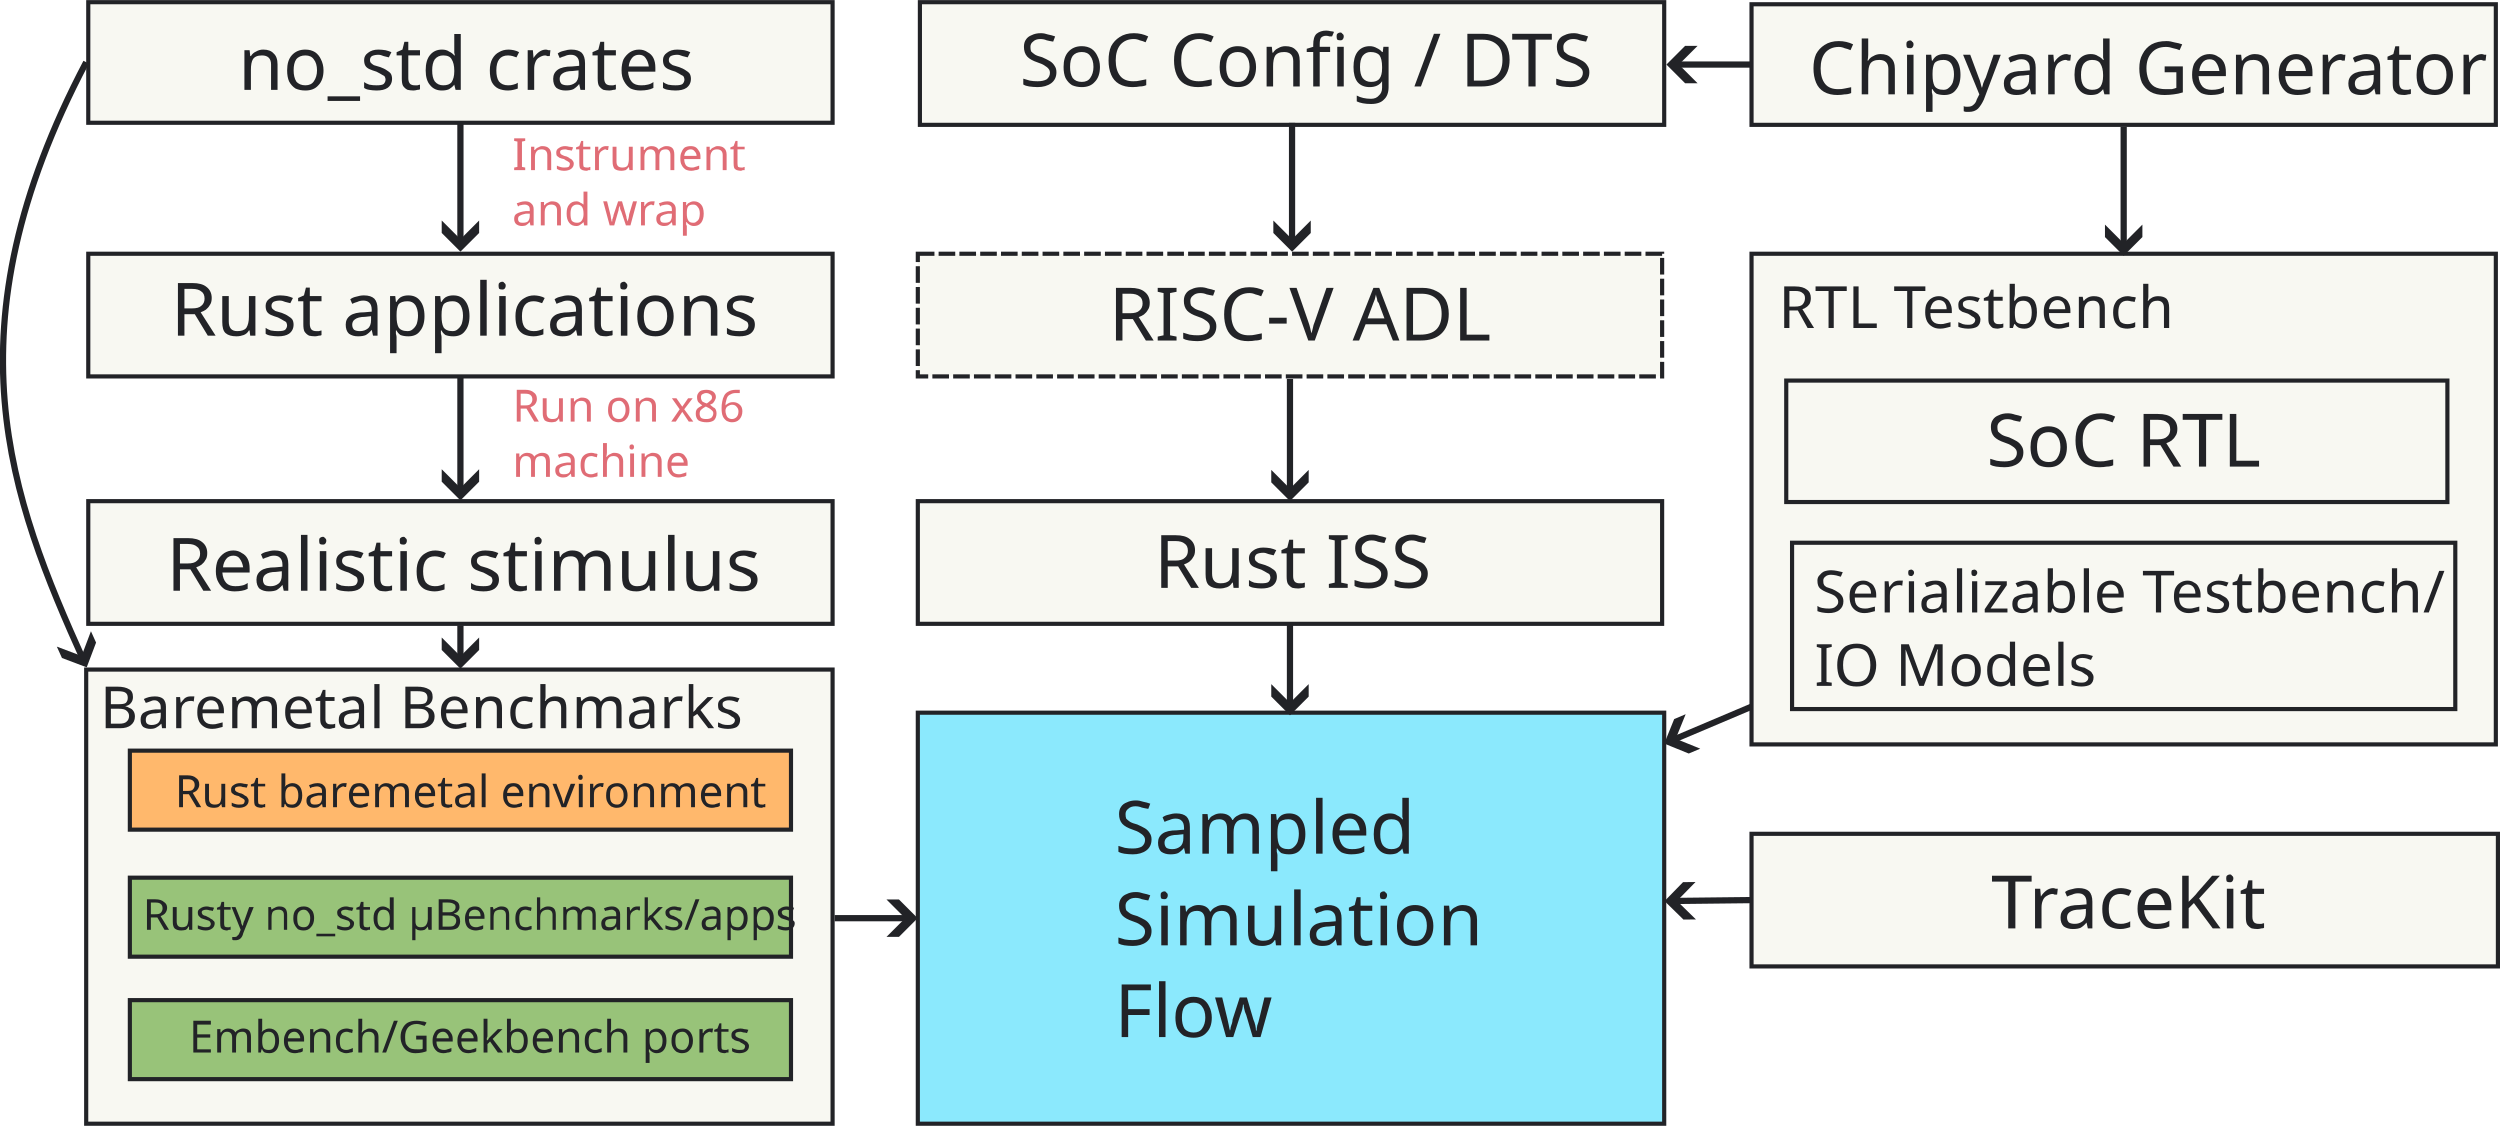
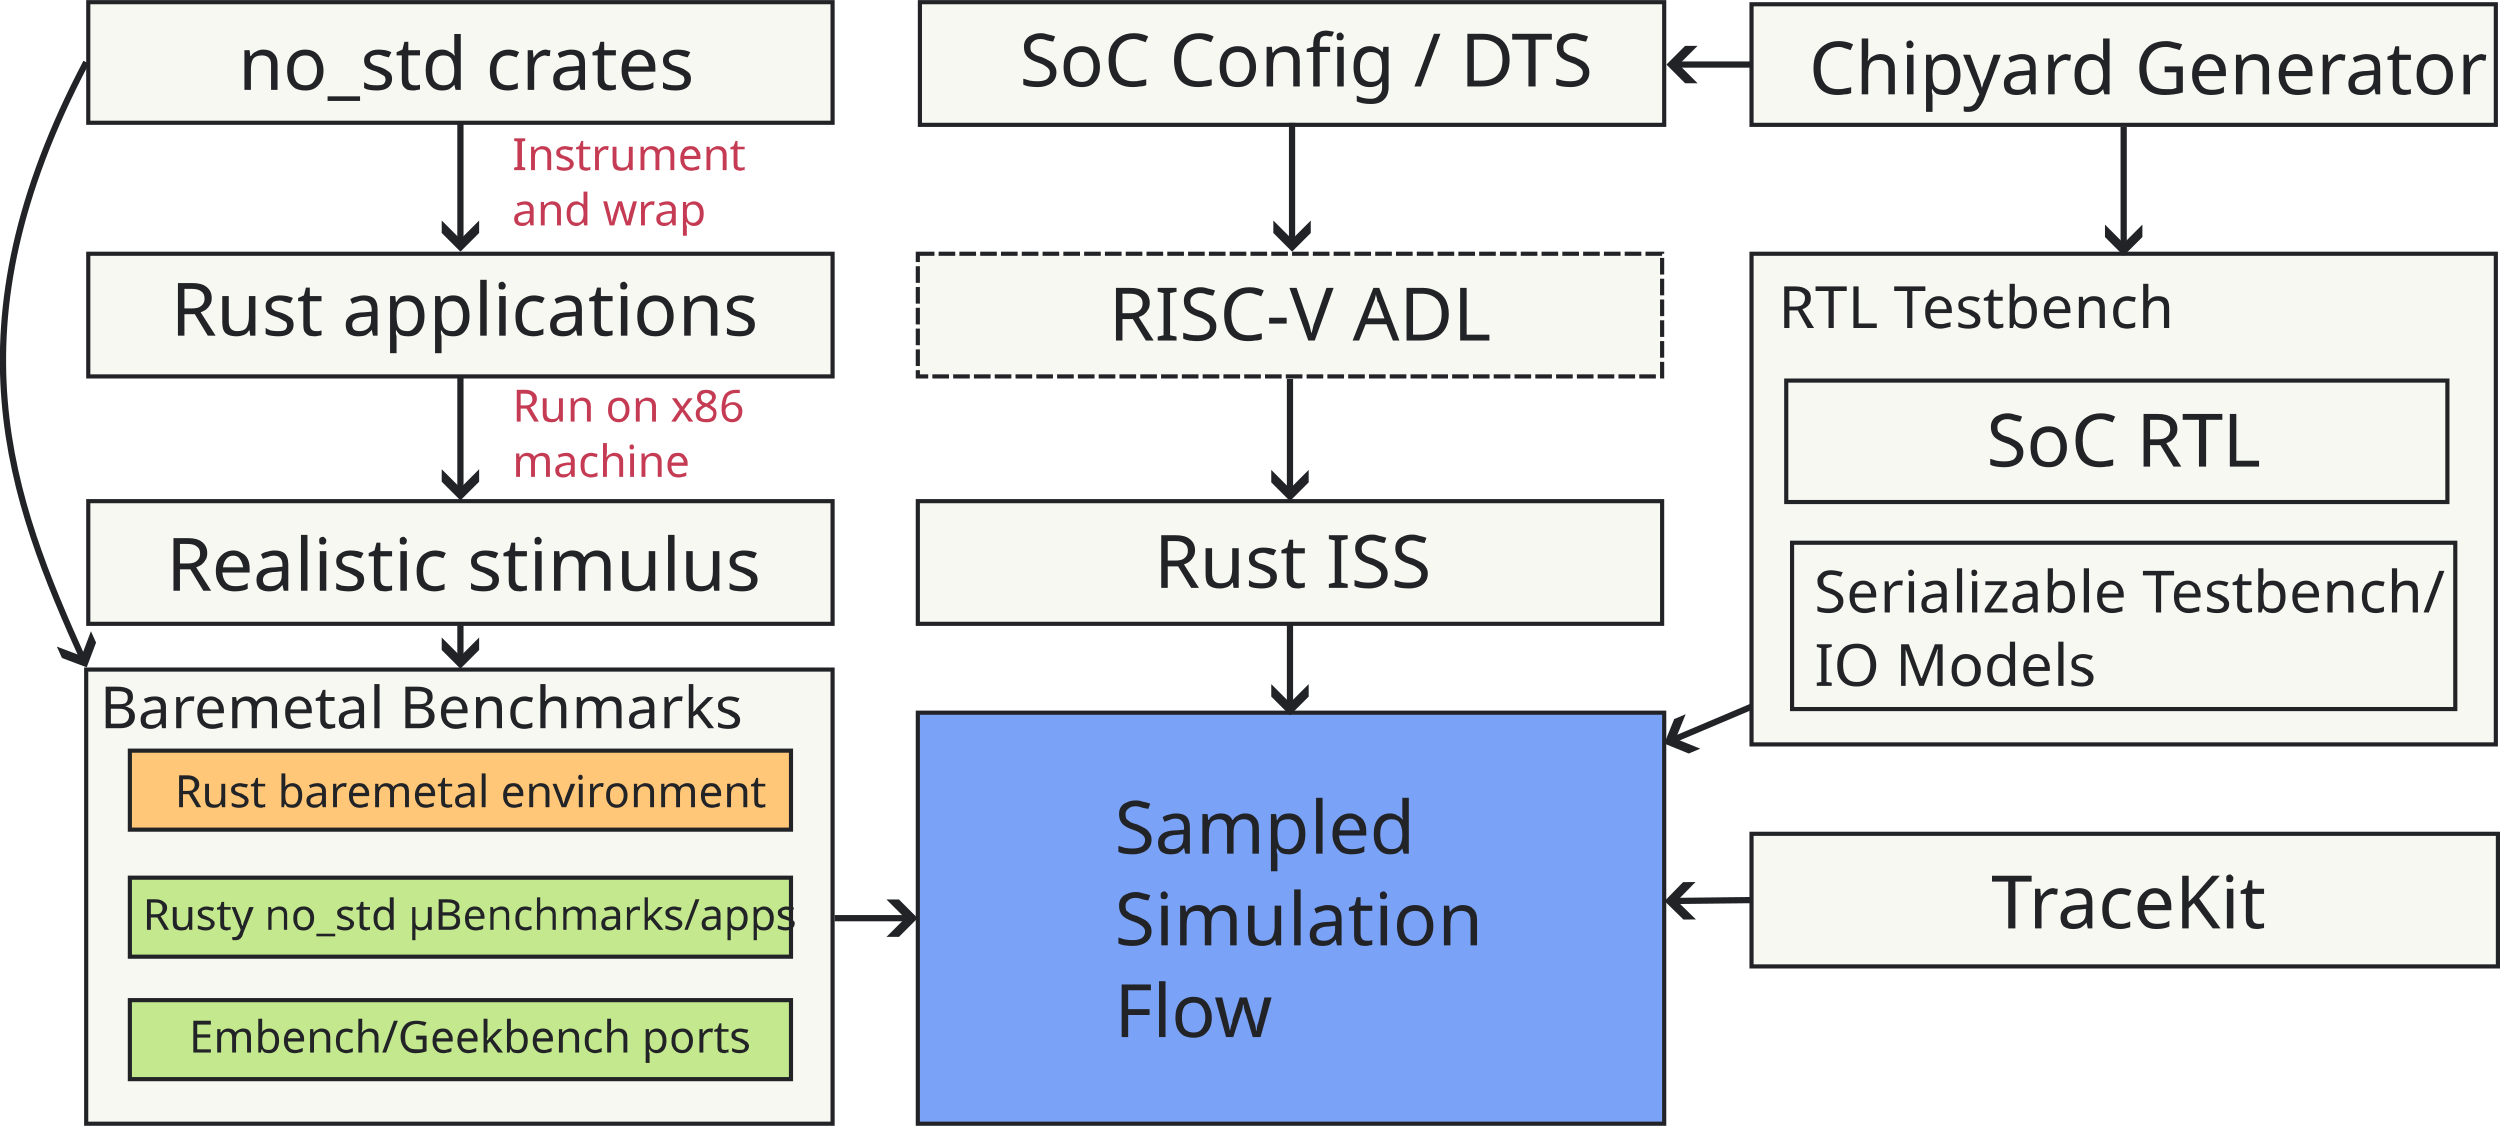
<svg xmlns="http://www.w3.org/2000/svg" width="2.367in" height="1.066in" viewBox="0 0 60.123 27.072" version="1.1" id="svg1">
  <defs id="defs1">
    <marker style="overflow:visible" id="marker6" refX="0" refY="0" orient="auto-start-reverse" markerWidth="1" markerHeight="1" viewBox="0 0 1 1" preserveAspectRatio="xMidYMid">
      <path style="fill:context-stroke;fill-rule:evenodd;stroke:none" d="m 1,0 -3,3 h -2 l 3,-3 -3,-3 h 2 z" id="path6" />
    </marker>
    <marker style="overflow:visible" id="ArrowWideHeavy" refX="0" refY="0" orient="auto-start-reverse" markerWidth="1" markerHeight="1" viewBox="0 0 1 1" preserveAspectRatio="xMidYMid">
      <path style="fill:context-stroke;fill-rule:evenodd;stroke:none" d="m 1,0 -3,3 h -2 l 3,-3 -3,-3 h 2 z" id="path3" />
    </marker>
    <symbol id="AigaSymbols.svg:DownArrow">
      <path d="M 36,63 14,41 V 26 L 30,42 V 10 H 42 V 42 L 58,26 v 15 z" style="stroke:none" id="path284" />
    </symbol>
    <marker style="overflow:visible" id="ArrowWideHeavy-8" refX="0" refY="0" orient="auto-start-reverse" markerWidth="1" markerHeight="1" viewBox="0 0 1 1" preserveAspectRatio="xMidYMid">
      <path style="fill:context-stroke;fill-rule:evenodd;stroke:none" d="m 1,0 -3,3 h -2 l 3,-3 -3,-3 h 2 z" id="path3-6" />
    </marker>
    <marker style="overflow:visible" id="ArrowWideHeavy-4" refX="0" refY="0" orient="auto-start-reverse" markerWidth="1" markerHeight="1" viewBox="0 0 1 1" preserveAspectRatio="xMidYMid">
      <path style="fill:context-stroke;fill-rule:evenodd;stroke:none" d="m 1,0 -3,3 h -2 l 3,-3 -3,-3 h 2 z" id="path3-7" />
    </marker>
    <marker style="overflow:visible" id="ArrowWideHeavy-83" refX="0" refY="0" orient="auto-start-reverse" markerWidth="1" markerHeight="1" viewBox="0 0 1 1" preserveAspectRatio="xMidYMid">
      <path style="fill:context-stroke;fill-rule:evenodd;stroke:none" d="m 1,0 -3,3 h -2 l 3,-3 -3,-3 h 2 z" id="path3-0" />
    </marker>
    <marker style="overflow:visible" id="ArrowWideHeavy-83-9" refX="0" refY="0" orient="auto-start-reverse" markerWidth="1" markerHeight="1" viewBox="0 0 1 1" preserveAspectRatio="xMidYMid">
      <path style="fill:context-stroke;fill-rule:evenodd;stroke:none" d="m 1,0 -3,3 h -2 l 3,-3 -3,-3 h 2 z" id="path3-0-7" />
    </marker>
    <marker style="overflow:visible" id="ArrowWideHeavy-4-4" refX="0" refY="0" orient="auto-start-reverse" markerWidth="1" markerHeight="1" viewBox="0 0 1 1" preserveAspectRatio="xMidYMid">
      <path style="fill:context-stroke;fill-rule:evenodd;stroke:none" d="m 1,0 -3,3 h -2 l 3,-3 -3,-3 h 2 z" id="path3-7-9" />
    </marker>
    <marker style="overflow:visible" id="ArrowWideHeavy-4-9" refX="0" refY="0" orient="auto-start-reverse" markerWidth="1" markerHeight="1" viewBox="0 0 1 1" preserveAspectRatio="xMidYMid">
      <path style="fill:context-stroke;fill-rule:evenodd;stroke:none" d="m 1,0 -3,3 h -2 l 3,-3 -3,-3 h 2 z" id="path3-7-6" />
    </marker>
    <marker style="overflow:visible" id="ArrowWideHeavy-83-9-7" refX="0" refY="0" orient="auto-start-reverse" markerWidth="1" markerHeight="1" viewBox="0 0 1 1" preserveAspectRatio="xMidYMid">
      <path style="fill:context-stroke;fill-rule:evenodd;stroke:none" d="m 1,0 -3,3 h -2 l 3,-3 -3,-3 h 2 z" id="path3-0-7-3" />
    </marker>
    <marker style="overflow:visible" id="ArrowWideHeavy-83-9-5" refX="0" refY="0" orient="auto-start-reverse" markerWidth="1" markerHeight="1" viewBox="0 0 1 1" preserveAspectRatio="xMidYMid">
      <path style="fill:context-stroke;fill-rule:evenodd;stroke:none" d="m 1,0 -3,3 h -2 l 3,-3 -3,-3 h 2 z" id="path3-0-7-6" />
    </marker>
    <marker style="overflow:visible" id="ArrowWideHeavy-83-9-6" refX="0" refY="0" orient="auto-start-reverse" markerWidth="1" markerHeight="1" viewBox="0 0 1 1" preserveAspectRatio="xMidYMid">
      <path style="fill:context-stroke;fill-rule:evenodd;stroke:none" d="m 1,0 -3,3 h -2 l 3,-3 -3,-3 h 2 z" id="path3-0-7-4" />
    </marker>
    <marker style="overflow:visible" id="ArrowWideHeavy-8-7" refX="0" refY="0" orient="auto-start-reverse" markerWidth="1" markerHeight="1" viewBox="0 0 1 1" preserveAspectRatio="xMidYMid">
      <path style="fill:context-stroke;fill-rule:evenodd;stroke:none" d="m 1,0 -3,3 h -2 l 3,-3 -3,-3 h 2 z" id="path3-6-5" />
    </marker>
  </defs>
  <g id="layer1" style="display:inline" transform="translate(-3.927202,-4.95)">
    <rect style="fill:#f8f8f2;stroke:#222327;stroke-width:0.1;stroke-dasharray:none" id="rect4" width="17.9" height="2.9" x="6.05" y="5" />
    <text xml:space="preserve" style="font-style:normal;font-variant:normal;font-weight:normal;font-stretch:normal;font-size:1.764px;font-family:'Fira Sans';-inkscape-font-specification:'Fira Sans, Normal';font-variant-ligatures:normal;font-variant-caps:normal;font-variant-numeric:normal;font-variant-east-asian:normal;text-align:start;writing-mode:lr-tb;direction:ltr;white-space:pre-wrap;shape-inside:url(#rect4);display:inline;fill:#222327;fill-opacity:1;stroke:none;stroke-width:0.254" x="8.803" y="12.428" id="text1" transform="translate(3.598089,0.510901)">
-       <tspan x="6.051" y="6.595" id="tspan1">no_std crates</tspan>
+       <tspan x="6.051" y="6.595" id="tspan23">no_std crates</tspan>
    </text>
    <rect style="display:inline;fill:#f8f8f2;stroke:#222327;stroke-width:0.1;stroke-dasharray:none" id="rect4-0" width="17.9" height="2.95" x="6.05" y="11.05" />
    <text xml:space="preserve" style="font-style:normal;font-variant:normal;font-weight:normal;font-stretch:normal;font-size:1.764px;font-family:'Fira Sans';-inkscape-font-specification:'Fira Sans, Normal';font-variant-ligatures:normal;font-variant-caps:normal;font-variant-numeric:normal;font-variant-east-asian:normal;text-align:start;writing-mode:lr-tb;direction:ltr;white-space:pre-wrap;shape-inside:url(#rect4-0);display:inline;fill:#222327;fill-opacity:1;stroke:none;stroke-width:0.254" x="8.803" y="12.428" id="text1-5" transform="translate(1.983621,0.3716955)">
-       <tspan x="6.051" y="12.646" id="tspan2">Rust applications</tspan>
+       <tspan x="6.051" y="12.646" id="tspan24">Rust applications</tspan>
    </text>
    <rect style="display:inline;fill:#f8f8f2;stroke:#222327;stroke-width:0.1;stroke-dasharray:none" id="rect4-0-1" width="17.9" height="2.95" x="26" y="17" />
    <text xml:space="preserve" style="font-style:normal;font-variant:normal;font-weight:normal;font-stretch:normal;font-size:1.764px;font-family:'Fira Sans';-inkscape-font-specification:'Fira Sans, Normal';font-variant-ligatures:normal;font-variant-caps:normal;font-variant-numeric:normal;font-variant-east-asian:normal;text-align:start;writing-mode:lr-tb;direction:ltr;white-space:pre-wrap;shape-inside:url(#rect4-0-1);display:inline;fill:#222327;fill-opacity:1;stroke:none;stroke-width:0.254" x="8.803" y="12.428" id="text1-5-46" transform="translate(5.682275,0.486916)">
-       <tspan x="26" y="18.595" id="tspan3">Rust ISS</tspan>
+       <tspan x="26" y="18.595" id="tspan25">Rust ISS</tspan>
    </text>
    <rect style="display:inline;fill:#f8f8f2;stroke:#222327;stroke-width:0.1;stroke-dasharray:none" id="rect4-0-1-9-96" width="17.9" height="2.9" x="46.05" y="5.05" />
    <text xml:space="preserve" style="font-style:normal;font-variant:normal;font-weight:normal;font-stretch:normal;font-size:1.764px;font-family:'Fira Sans';-inkscape-font-specification:'Fira Sans, Normal';font-variant-ligatures:normal;font-variant-caps:normal;font-variant-numeric:normal;font-variant-east-asian:normal;text-align:start;writing-mode:lr-tb;direction:ltr;white-space:pre-wrap;shape-inside:url(#rect4-0-1-9-96);display:inline;fill:#222327;fill-opacity:1;stroke:none;stroke-width:0.254" x="8.803" y="12.428" id="text1-5-46-2-04" transform="translate(1.379849,0.5683176)">
-       <tspan x="46.051" y="6.646" id="tspan6">Chipyard Generator</tspan>
+       <tspan x="46.051" y="6.646" id="tspan26">Chipyard Generator</tspan>
    </text>
-     <rect style="display:inline;fill:#8be9fd;stroke:#222327;stroke-width:0.1;stroke-dasharray:none" id="rect4-0-1-9-9" width="17.95" height="9.885" x="26" y="22.087" />
+     <rect style="display:inline;fill:#7aa2f7;stroke:#222327;stroke-width:0.1;stroke-dasharray:none" id="rect4-0-1-9-9" width="17.95" height="9.885" x="26" y="22.087" />
    <text xml:space="preserve" style="font-style:normal;font-variant:normal;font-weight:normal;font-stretch:normal;font-size:1.764px;font-family:'Fira Sans';-inkscape-font-specification:'Fira Sans, Normal';font-variant-ligatures:normal;font-variant-caps:normal;font-variant-numeric:normal;font-variant-east-asian:normal;text-align:start;writing-mode:lr-tb;direction:ltr;white-space:pre-wrap;shape-inside:url(#rect4-0-1-9-9);display:inline;fill:#222327;fill-opacity:1;stroke:none;stroke-width:0.254" x="8.803" y="12.428" id="text1-5-46-2-0" transform="translate(4.730199,1.794657)">
-       <tspan x="26" y="23.681" id="tspan7">Sampled
+       <tspan x="26" y="23.681" id="tspan27">Sampled
</tspan>
-       <tspan x="26" y="25.886" id="tspan8">Simulation
+       <tspan x="26" y="25.886" id="tspan28">Simulation
</tspan>
-       <tspan x="26" y="28.091" id="tspan9">Flow</tspan>
+       <tspan x="26" y="28.091" id="tspan29">Flow</tspan>
    </text>
    <rect style="display:inline;fill:#f8f8f2;stroke:#222327;stroke-width:0.1;stroke-dasharray:none" id="rect4-0-1-9-9-6" width="17.95" height="3.189" x="46.05" y="25" />
    <text xml:space="preserve" style="font-style:normal;font-variant:normal;font-weight:normal;font-stretch:normal;font-size:1.764px;font-family:'Fira Sans';-inkscape-font-specification:'Fira Sans, Normal';font-variant-ligatures:normal;font-variant-caps:normal;font-variant-numeric:normal;font-variant-east-asian:normal;text-align:start;writing-mode:lr-tb;direction:ltr;white-space:pre-wrap;shape-inside:url(#rect4-0-1-9-9-6);display:inline;fill:#222327;fill-opacity:1;stroke:none;stroke-width:0.254" x="8.803" y="12.428" id="text1-5-46-2-0-5" transform="translate(5.766586,0.6768905)">
-       <tspan x="46.051" y="26.595" id="tspan10">TraceKit</tspan>
+       <tspan x="46.051" y="26.595" id="tspan30">TraceKit</tspan>
    </text>
    <rect style="display:inline;fill:#f8f8f2;stroke:#222327;stroke-width:0.1;stroke-dasharray:none" id="rect4-0-1-9-8" width="17.9" height="2.95" x="26.05" y="5" />
    <text xml:space="preserve" style="font-style:normal;font-variant:normal;font-weight:normal;font-stretch:normal;font-size:1.764px;font-family:'Fira Sans';-inkscape-font-specification:'Fira Sans, Normal';font-variant-ligatures:normal;font-variant-caps:normal;font-variant-numeric:normal;font-variant-east-asian:normal;text-align:start;writing-mode:lr-tb;direction:ltr;white-space:pre-wrap;shape-inside:url(#rect4-0-1-9-8);display:inline;fill:#222327;fill-opacity:1;stroke:none;stroke-width:0.254" x="8.803" y="12.428" id="text1-5-46-2-3" transform="translate(2.391961,0.4290248)">
-       <tspan x="26.051" y="6.595" id="tspan11">SoC Config / DTS</tspan>
+       <tspan x="26.051" y="6.595" id="tspan31">SoC Config / DTS</tspan>
    </text>
    <rect style="display:inline;fill:#f8f8f2;stroke:#222327;stroke-width:0.1;stroke-dasharray:0.4, 0.1;stroke-dashoffset:0" id="rect4-0-1-6" width="17.9" height="2.95" x="26" y="11.05" />
    <text xml:space="preserve" style="font-style:normal;font-variant:normal;font-weight:normal;font-stretch:normal;font-size:1.764px;font-family:'Fira Sans';-inkscape-font-specification:'Fira Sans, Normal';font-variant-ligatures:normal;font-variant-caps:normal;font-variant-numeric:normal;font-variant-east-asian:normal;text-align:start;writing-mode:lr-tb;direction:ltr;white-space:pre-wrap;shape-inside:url(#rect4-0-1-6);display:inline;fill:#222327;fill-opacity:1;stroke:none;stroke-width:0.254" x="8.803" y="12.428" id="text1-5-46-4" transform="translate(4.593293,0.4878096)">
-       <tspan x="26" y="12.646" id="tspan12">RISC-V ADL</tspan>
+       <tspan x="26" y="12.646" id="tspan32">RISC-V ADL</tspan>
    </text>
    <rect style="display:inline;fill:#f8f8f2;stroke:#222327;stroke-width:0.1;stroke-dasharray:none" id="rect4-0-6-4-8" width="17.9" height="11.8" x="46.05" y="11.05" />
    <rect style="display:inline;fill:#f8f8f2;stroke:#222327;stroke-width:0.1;stroke-dasharray:none" id="rect4-0-6" width="17.9" height="2.95" x="6.05" y="17" />
    <rect style="display:inline;fill:#f8f8f2;stroke:#222327;stroke-width:0.1;stroke-dasharray:none" id="rect4-0-6-4" width="17.95" height="10.922" x="6" y="21.05" />
    <rect style="display:inline;fill:#f8f8f2;stroke:#222327;stroke-width:0.1;stroke-dasharray:none" id="rect4-0-1-9" width="15.9" height="2.921" x="46.885" y="14.1" />
    <text xml:space="preserve" style="font-style:normal;font-variant:normal;font-weight:normal;font-stretch:normal;font-size:1.764px;font-family:'Fira Sans';-inkscape-font-specification:'Fira Sans, Normal';font-variant-ligatures:normal;font-variant-caps:normal;font-variant-numeric:normal;font-variant-east-asian:normal;text-align:start;writing-mode:lr-tb;direction:ltr;white-space:pre-wrap;shape-inside:url(#rect4-0-1-9);display:inline;fill:#222327;fill-opacity:1;stroke:none;stroke-width:0.254" x="8.803" y="12.428" id="text1-5-46-2" transform="translate(4.810378,0.4733192)">
-       <tspan x="46.885" y="15.694" id="tspan13">SoC RTL</tspan>
+       <tspan x="46.885" y="15.694" id="tspan33">SoC RTL</tspan>
    </text>
    <rect style="display:inline;fill:#f8f8f2;stroke:#222327;stroke-width:0.1;stroke-dasharray:none" id="rect4-0-1-9-4" width="15.95" height="4" x="47.025" y="18" />
    <text xml:space="preserve" style="font-style:normal;font-variant:normal;font-weight:normal;font-stretch:normal;font-size:1.411px;font-family:'Fira Sans';-inkscape-font-specification:'Fira Sans, Normal';font-variant-ligatures:normal;font-variant-caps:normal;font-variant-numeric:normal;font-variant-east-asian:normal;text-align:start;writing-mode:lr-tb;direction:ltr;white-space:pre-wrap;shape-inside:url(#rect4-0-1-9-4);display:inline;fill:#222327;fill-opacity:1;stroke:none;stroke-width:0.254" x="8.803" y="12.428" id="text1-5-46-2-7" transform="translate(0.5331096,0.4030926)">
-       <tspan x="47.025" y="19.276" id="tspan14">Serializable Testbench/</tspan>
-       <tspan x="47.025" y="21.04" id="tspan15">IO Models</tspan>
+       <tspan x="47.025" y="19.276" id="tspan34">Serializable Testbench/</tspan>
+       <tspan x="47.025" y="21.04" id="tspan35">IO Models</tspan>
    </text>
    <text xml:space="preserve" style="font-style:normal;font-variant:normal;font-weight:normal;font-stretch:normal;font-size:1.764px;font-family:'Fira Sans';-inkscape-font-specification:'Fira Sans, Normal';font-variant-ligatures:normal;font-variant-caps:normal;font-variant-numeric:normal;font-variant-east-asian:normal;text-align:start;writing-mode:lr-tb;direction:ltr;white-space:pre-wrap;shape-inside:url(#rect4-0-6);display:inline;fill:#222327;fill-opacity:1;stroke:none;stroke-width:0.254" x="8.803" y="12.428" id="text1-5-4" transform="translate(1.87602,0.5567008)">
-       <tspan x="6.051" y="18.595" id="tspan16">Realistic stimulus</tspan>
+       <tspan x="6.051" y="18.595" id="tspan36">Realistic stimulus</tspan>
    </text>
-     <rect style="display:inline;fill:#98c379;stroke:#222327;stroke-width:0.1;stroke-dasharray:none" id="rect4-0-6-6" width="15.9" height="1.9" x="7.05" y="26.055" />
+     <rect style="display:inline;fill:#c3e88d;stroke:#222327;stroke-width:0.1;stroke-dasharray:none" id="rect4-0-6-6" width="15.9" height="1.9" x="7.05" y="26.055" />
    <text xml:space="preserve" style="font-style:normal;font-variant:normal;font-weight:normal;font-stretch:normal;font-size:1.023px;font-family:'Fira Sans';-inkscape-font-specification:'Fira Sans, Normal';font-variant-ligatures:normal;font-variant-caps:normal;font-variant-numeric:normal;font-variant-east-asian:normal;text-align:start;writing-mode:lr-tb;direction:ltr;white-space:pre-wrap;shape-inside:url(#rect4-0-6-6);display:inline;fill:#222327;fill-opacity:1;stroke:none;stroke-width:0.254" x="8.803" y="12.428" id="text1-5-4-9" transform="translate(0.3171881,0.3287733)">
-       <tspan x="7.051" y="26.98" id="tspan17">Rusty no_std µBenchmarks/apps</tspan>
+       <tspan x="7.051" y="26.98" id="tspan37">Rusty no_std µBenchmarks/apps</tspan>
    </text>
-     <rect style="display:inline;fill:#98c379;stroke:#222327;stroke-width:0.1;stroke-dasharray:none" id="rect4-0-6-6-7" width="15.9" height="1.9" x="7.05" y="29" />
-     <rect style="display:inline;fill:#ffb86c;stroke:#222327;stroke-width:0.1;stroke-dasharray:none" id="rect4-0-6-6-7-0" width="15.9" height="1.9" x="7.05" y="23" />
+     <rect style="display:inline;fill:#c3e88d;stroke:#222327;stroke-width:0.1;stroke-dasharray:none" id="rect4-0-6-6-7" width="15.9" height="1.9" x="7.05" y="29" />
+     <rect style="display:inline;fill:#ffc777;stroke:#222327;stroke-width:0.1;stroke-dasharray:none" id="rect4-0-6-6-7-0" width="15.9" height="1.9" x="7.05" y="23" />
    <text xml:space="preserve" style="font-style:normal;font-variant:normal;font-weight:normal;font-stretch:normal;font-size:1.058px;font-family:'Fira Sans';-inkscape-font-specification:'Fira Sans, Normal';font-variant-ligatures:normal;font-variant-caps:normal;font-variant-numeric:normal;font-variant-east-asian:normal;text-align:start;writing-mode:lr-tb;direction:ltr;white-space:pre-wrap;shape-inside:url(#rect4-0-6-6-7);display:inline;fill:#222327;fill-opacity:1;stroke:none;stroke-width:0.254" x="8.803" y="12.428" id="text1-5-4-9-5" transform="translate(1.416144,0.3074176)">
-       <tspan x="7.051" y="29.957" id="tspan18">Embench/Geekbench ports</tspan>
+       <tspan x="7.051" y="29.957" id="tspan38">Embench/Geekbench ports</tspan>
    </text>
    <path style="fill:none;fill-opacity:1;stroke:#222327;stroke-width:0.15;stroke-dasharray:none;stroke-opacity:1;marker-end:url(#ArrowWideHeavy)" d="m 15,7.901 10e-7,2.949" id="path2" />
    <path style="display:inline;fill:none;fill-opacity:1;stroke:#222327;stroke-width:0.15;stroke-dasharray:none;stroke-opacity:1;marker-end:url(#ArrowWideHeavy-4)" d="m 35,7.902 10e-7,2.949" id="path2-3" />
    <path style="display:inline;fill:none;fill-opacity:1;stroke:#222327;stroke-width:0.15;stroke-dasharray:none;stroke-opacity:1;marker-end:url(#ArrowWideHeavy-4-4)" d="m 55,8 10e-7,2.949" id="path2-3-2" />
    <path style="display:inline;fill:none;fill-opacity:1;stroke:#222327;stroke-width:0.15;stroke-dasharray:none;stroke-opacity:1;marker-end:url(#ArrowWideHeavy-4-9)" d="m 46.035,6.5 -1.882,1e-6" id="path2-3-1" />
    <path style="display:inline;fill:none;fill-opacity:1;stroke:#222327;stroke-width:0.15;stroke-dasharray:none;stroke-opacity:1;marker-end:url(#ArrowWideHeavy-83)" d="m 34.95,14.061 10e-7,2.787" id="path2-7" />
    <path style="display:inline;fill:none;fill-opacity:1;stroke:#222327;stroke-width:0.15;stroke-dasharray:none;stroke-opacity:1;marker-end:url(#ArrowWideHeavy-83-9)" d="M 34.95,19.95 34.95,22" id="path2-7-2" />
    <path style="display:inline;fill:none;fill-opacity:1;stroke:#222327;stroke-width:0.15;stroke-dasharray:none;stroke-opacity:1;marker-end:url(#ArrowWideHeavy-83-9-6)" d="m 46.04,26.594 -1.932,0.022" id="path2-7-2-4" />
    <path style="display:inline;fill:none;fill-opacity:1;stroke:#222327;stroke-width:0.15;stroke-dasharray:none;stroke-opacity:1;marker-end:url(#ArrowWideHeavy-83-9-5)" d="m 46.054,21.94 -1.965,0.832" id="path2-7-2-7" />
    <path style="display:inline;fill:none;fill-opacity:1;stroke:#222327;stroke-width:0.15;stroke-dasharray:none;stroke-opacity:1;marker-end:url(#ArrowWideHeavy-83-9-7)" d="m 23.999,27.029 1.847,-1e-6" id="path2-7-2-1" />
    <path style="display:inline;fill:none;fill-opacity:1;stroke:#222327;stroke-width:0.15;stroke-dasharray:none;stroke-opacity:1;marker-end:url(#ArrowWideHeavy-8)" d="M 15,14 15,16.832" id="path2-8" />
    <path style="display:inline;fill:none;fill-opacity:1;stroke:#222327;stroke-width:0.15;stroke-dasharray:none;stroke-opacity:1;marker-end:url(#ArrowWideHeavy-8-7)" d="M 15,19.986 15,20.879" id="path2-8-5" />
    <text xml:space="preserve" style="font-style:normal;font-variant:normal;font-weight:normal;font-stretch:normal;font-size:1.411px;font-family:'Fira Sans';-inkscape-font-specification:'Fira Sans, Normal';font-variant-ligatures:normal;font-variant-caps:normal;font-variant-numeric:normal;font-variant-east-asian:normal;text-align:start;writing-mode:lr-tb;direction:ltr;text-anchor:start;fill:#222327;fill-opacity:1;stroke:none;stroke-width:0.15;stroke-dasharray:none;stroke-opacity:1" x="6.327" y="22.461" id="text4">
      <tspan id="tspan4" style="font-style:normal;font-variant:normal;font-weight:normal;font-stretch:normal;font-size:1.411px;font-family:'Fira Sans';-inkscape-font-specification:'Fira Sans, Normal';font-variant-ligatures:normal;font-variant-caps:normal;font-variant-numeric:normal;font-variant-east-asian:normal;fill:#222327;fill-opacity:1;stroke:none;stroke-width:0.15" x="6.327" y="22.461">Baremetal Benchmarks</tspan>
      <tspan style="font-style:normal;font-variant:normal;font-weight:normal;font-stretch:normal;font-size:1.411px;font-family:'Fira Sans';-inkscape-font-specification:'Fira Sans, Normal';font-variant-ligatures:normal;font-variant-caps:normal;font-variant-numeric:normal;font-variant-east-asian:normal;fill:#222327;fill-opacity:1;stroke:none;stroke-width:0.15" x="6.327" y="24.225" id="tspan5" />
    </text>
    <text xml:space="preserve" style="font-style:normal;font-variant:normal;font-weight:normal;font-stretch:normal;font-size:1.411px;font-family:'Fira Sans';-inkscape-font-specification:'Fira Sans, Normal';font-variant-ligatures:normal;font-variant-caps:normal;font-variant-numeric:normal;font-variant-east-asian:normal;text-align:start;writing-mode:lr-tb;direction:ltr;text-anchor:start;display:inline;fill:#222327;fill-opacity:1;stroke:none;stroke-width:0.15;stroke-dasharray:none;stroke-opacity:1" x="46.694" y="12.837" id="text4-5">
      <tspan id="tspan4-4" style="font-style:normal;font-variant:normal;font-weight:normal;font-stretch:normal;font-size:1.411px;font-family:'Fira Sans';-inkscape-font-specification:'Fira Sans, Normal';font-variant-ligatures:normal;font-variant-caps:normal;font-variant-numeric:normal;font-variant-east-asian:normal;fill:#222327;fill-opacity:1;stroke:none;stroke-width:0.15" x="46.694" y="12.837">RTL Testbench</tspan>
      <tspan style="font-style:normal;font-variant:normal;font-weight:normal;font-stretch:normal;font-size:1.411px;font-family:'Fira Sans';-inkscape-font-specification:'Fira Sans, Normal';font-variant-ligatures:normal;font-variant-caps:normal;font-variant-numeric:normal;font-variant-east-asian:normal;fill:#222327;fill-opacity:1;stroke:none;stroke-width:0.15" x="46.694" y="14.601" id="tspan5-92" />
    </text>
    <text xml:space="preserve" style="font-style:normal;font-variant:normal;font-weight:normal;font-stretch:normal;font-size:1.058px;font-family:'Fira Sans';-inkscape-font-specification:'Fira Sans, Normal';font-variant-ligatures:normal;font-variant-caps:normal;font-variant-numeric:normal;font-variant-east-asian:normal;text-align:start;writing-mode:lr-tb;direction:ltr;text-anchor:start;display:inline;fill:#222327;fill-opacity:1;stroke:none;stroke-width:0.15;stroke-dasharray:none;stroke-opacity:1" x="8.125" y="24.356" id="text4-6">
      <tspan id="tspan4-25" style="font-style:normal;font-variant:normal;font-weight:normal;font-stretch:normal;font-size:1.058px;font-family:'Fira Sans';-inkscape-font-specification:'Fira Sans, Normal';font-variant-ligatures:normal;font-variant-caps:normal;font-variant-numeric:normal;font-variant-east-asian:normal;fill:#222327;fill-opacity:1;stroke:none;stroke-width:0.15" x="8.125" y="24.356">Rust baremetal environment</tspan>
      <tspan style="font-style:normal;font-variant:normal;font-weight:normal;font-stretch:normal;font-size:1.058px;font-family:'Fira Sans';-inkscape-font-specification:'Fira Sans, Normal';font-variant-ligatures:normal;font-variant-caps:normal;font-variant-numeric:normal;font-variant-east-asian:normal;fill:#222327;fill-opacity:1;stroke:none;stroke-width:0.15" x="8.125" y="25.679" id="tspan5-4" />
    </text>
-     <text xml:space="preserve" style="font-style:normal;font-variant:normal;font-weight:normal;font-stretch:normal;font-size:1.058px;font-family:'Fira Sans';-inkscape-font-specification:'Fira Sans, Normal';font-variant-ligatures:normal;font-variant-caps:normal;font-variant-numeric:normal;font-variant-east-asian:normal;text-align:start;writing-mode:lr-tb;direction:ltr;text-anchor:start;white-space:pre;inline-size:5.662;display:inline;fill:#e06c75;fill-opacity:1;stroke:none;stroke-width:0.15;stroke-dasharray:none;stroke-opacity:1" x="15.953" y="9.691" id="text4-8" transform="translate(0.2924289,-0.6481919)">
-       <tspan x="15.953" y="9.691" id="tspan19">Instrument </tspan>
-       <tspan x="15.953" y="11.013" id="tspan20">and wrap
+     <text xml:space="preserve" style="font-style:normal;font-variant:normal;font-weight:normal;font-stretch:normal;font-size:1.058px;font-family:'Fira Sans';-inkscape-font-specification:'Fira Sans, Normal';font-variant-ligatures:normal;font-variant-caps:normal;font-variant-numeric:normal;font-variant-east-asian:normal;text-align:start;writing-mode:lr-tb;direction:ltr;text-anchor:start;white-space:pre;inline-size:5.662;display:inline;fill:#c53b53;fill-opacity:1;stroke:none;stroke-width:0.15;stroke-dasharray:none;stroke-opacity:1" x="15.953" y="9.691" id="text4-8" transform="translate(0.2924289,-0.6481919)">
+       <tspan x="15.953" y="9.691" id="tspan39">Instrument </tspan>
+       <tspan x="15.953" y="11.013" id="tspan40">and wrap
</tspan>
    </text>
-     <text xml:space="preserve" style="font-style:normal;font-variant:normal;font-weight:normal;font-stretch:normal;font-size:1.058px;font-family:'Fira Sans';-inkscape-font-specification:'Fira Sans, Normal';font-variant-ligatures:normal;font-variant-caps:normal;font-variant-numeric:normal;font-variant-east-asian:normal;text-align:start;writing-mode:lr-tb;direction:ltr;text-anchor:start;white-space:pre;inline-size:5.662;display:inline;fill:#e06c75;fill-opacity:1;stroke:none;stroke-width:0.15;stroke-dasharray:none;stroke-opacity:1" x="15.953" y="9.691" id="text4-8-1" transform="translate(0.2924289,5.399856)">
-       <tspan x="15.953" y="9.691" id="tspan21">Run on x86 </tspan>
-       <tspan x="15.953" y="11.013" id="tspan22">machine
+     <text xml:space="preserve" style="font-style:normal;font-variant:normal;font-weight:normal;font-stretch:normal;font-size:1.058px;font-family:'Fira Sans';-inkscape-font-specification:'Fira Sans, Normal';font-variant-ligatures:normal;font-variant-caps:normal;font-variant-numeric:normal;font-variant-east-asian:normal;text-align:start;writing-mode:lr-tb;direction:ltr;text-anchor:start;white-space:pre;inline-size:5.662;display:inline;fill:#c53b53;fill-opacity:1;stroke:none;stroke-width:0.15;stroke-dasharray:none;stroke-opacity:1" x="15.953" y="9.691" id="text4-8-1" transform="translate(0.2924289,5.399856)">
+       <tspan x="15.953" y="9.691" id="tspan41">Run on x86 </tspan>
+       <tspan x="15.953" y="11.013" id="tspan42">machine
</tspan>
    </text>
    <path style="fill:none;fill-opacity:1;stroke:#222327;stroke-width:0.15;stroke-dasharray:none;stroke-opacity:1;marker-end:url(#marker6)" d="M 6,6.444 C 2.613,12.877 4.173,16.921 5.951,20.86" id="path5" />
  </g>
</svg>
